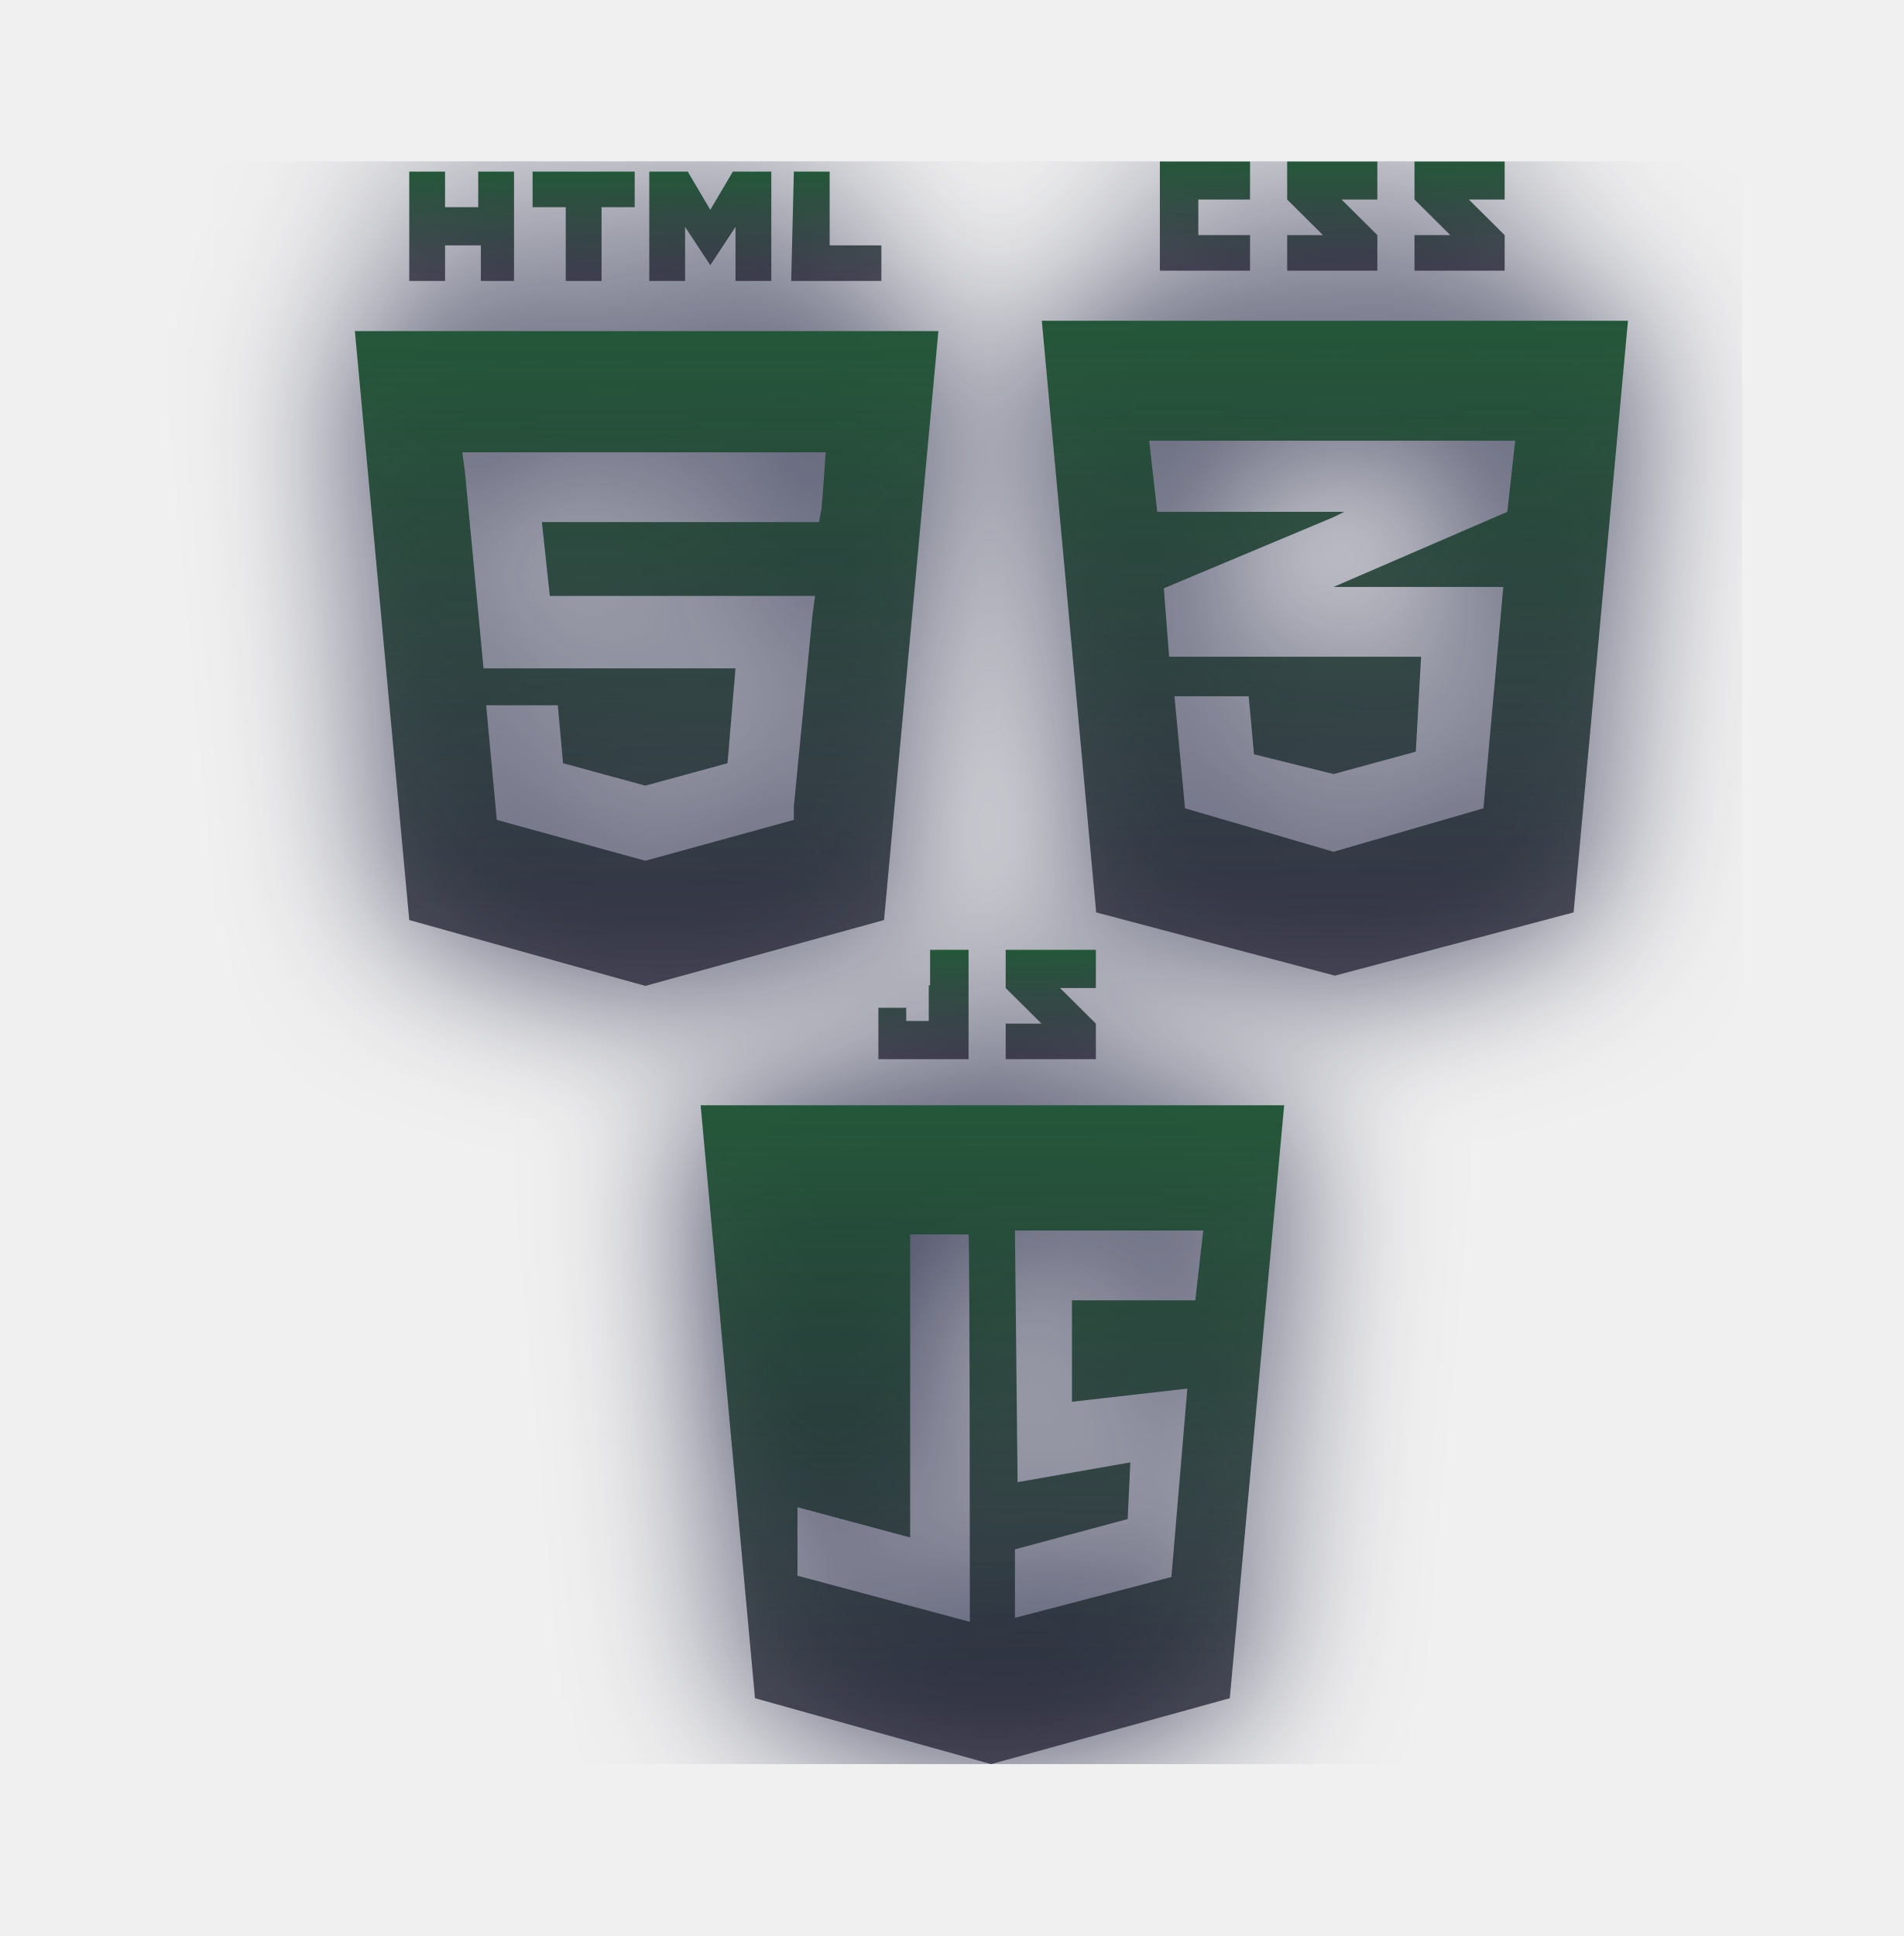
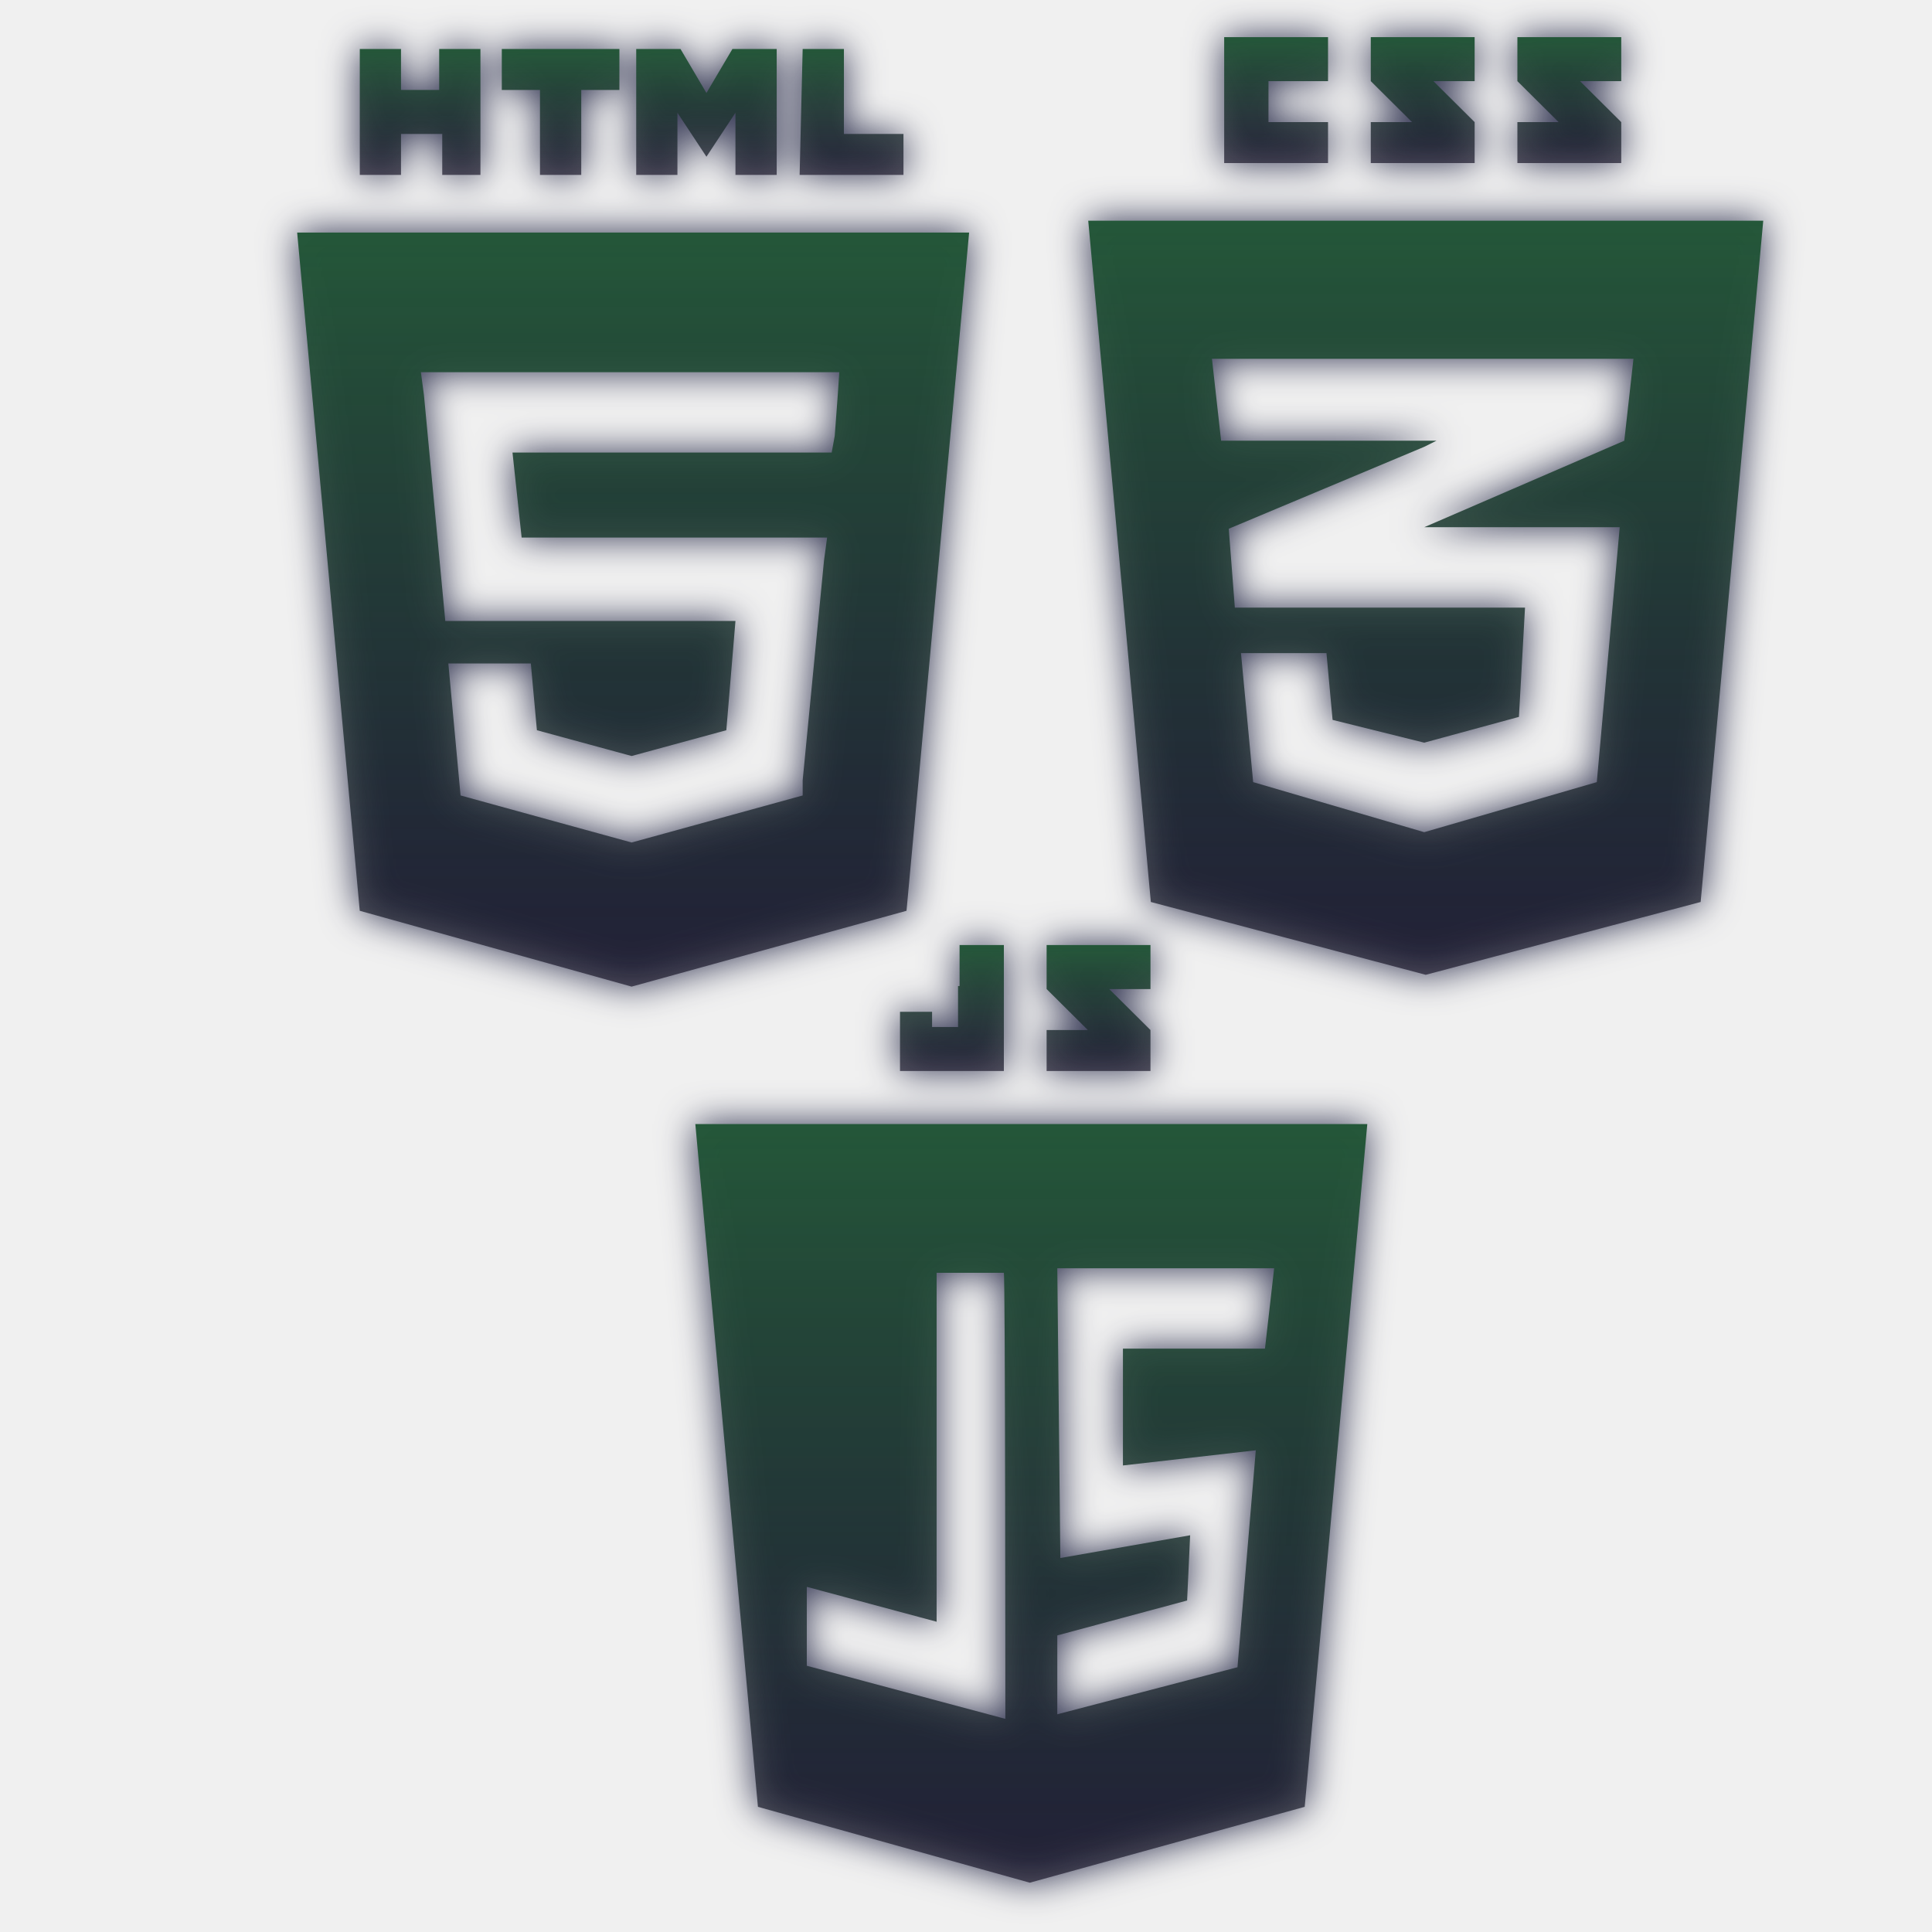
- <svg xmlns="http://www.w3.org/2000/svg" width="59" height="60" viewBox="0 0 59 60" fill="none">
-   <g clip-path="url(#clip0)" filter="url(#filter0_d)">
-     <g clip-path="url(#clip1)">
-       <path d="M12.685 5.319H13.795V6.421H14.823V5.319H15.933V8.708H14.905V7.605H13.795V8.708H12.685V5.319ZM17.536 6.421H16.508V5.319H19.673V6.421H18.646V8.708H17.536V6.421ZM20.125 5.319H21.318L22.016 6.503L22.715 5.319H23.907V8.708H22.797V7.034L22.016 8.218L21.235 7.034V8.708H20.125V5.319V5.319ZM24.606 5.319H25.716V7.605H27.319V8.708H24.524L24.606 5.319Z" fill="url(#paint0_linear)" />
-       <path d="M11 10.26L12.685 28.514L20.002 30.555L27.401 28.514L29.086 10.26C29.045 10.26 11 10.26 11 10.26ZM25.551 14.629L25.469 15.732L25.387 16.181H19.961H16.796L17.042 18.468H20.002H25.263L25.181 19.08L24.606 25.002V25.41L20.002 26.676L15.398 25.41L15.069 21.857H17.289L17.453 23.654L20.002 24.348L22.55 23.654L22.797 20.714H20.002H14.987L14.412 14.629L14.329 14.017H19.961H25.592L25.551 14.629Z" fill="url(#paint1_linear)" />
-       <path d="M37.143 7.287V6.184H38.746V5H35.951V8.389H38.746V7.287C38.705 7.287 37.143 7.287 37.143 7.287ZM41.582 6.184H42.692V5H39.897V6.184C40.308 6.593 40.472 6.756 41.007 7.287C40.678 7.287 39.897 7.287 39.897 7.287V8.389H42.692V7.287L41.582 6.184ZM45.528 6.184H46.638V5H43.843V6.184C44.254 6.593 44.418 6.756 44.953 7.287C44.624 7.287 43.843 7.287 43.843 7.287V8.389H46.638V7.287L45.528 6.184Z" fill="url(#paint2_linear)" />
-       <path d="M32.292 9.941L33.977 28.277L41.376 30.237L48.775 28.277L50.46 9.941H32.292V9.941ZM46.966 13.657L46.72 15.862L41.335 18.19H46.596L45.98 25.051L41.335 26.398L36.731 25.051L36.403 21.579H38.704L38.869 23.376L41.335 23.989L43.884 23.295L44.048 20.354H41.335H36.238L36.074 18.231L41.335 16.026L41.664 15.862H41.335H35.868L35.621 13.657H41.335H46.966Z" fill="url(#paint3_linear)" />
-       <path d="M28.788 30.539V31.642H28.089V31.233H27.226V32.826H30.021V29.436H28.829V30.539H28.788V30.539ZM32.857 30.621H33.967V29.436H31.172V30.621C31.583 31.029 31.747 31.192 32.282 31.723C31.953 31.723 31.172 31.723 31.172 31.723V32.826H33.967V31.723L32.857 30.621Z" fill="url(#paint4_linear)" />
-       <path d="M21.717 34.255L23.402 52.631L30.719 54.673L38.118 52.631L39.803 34.255H21.717ZM30.061 50.263L24.718 48.834V46.71L28.211 47.649V38.257H30.02C30.061 38.257 30.061 50.263 30.061 50.263ZM37.049 40.299H33.226V43.443L36.802 43.035L36.309 48.874L31.459 50.14V48.017L34.953 47.078L35.035 45.322L31.541 45.934L31.459 38.135H37.296L37.049 40.299Z" fill="url(#paint5_linear)" />
+ <svg xmlns="http://www.w3.org/2000/svg" viewBox="0 0 52 52" fill="none">
+   <g filter="url(#filter0_d)">
+     <g>
+       <path d="M9.684 1.319H10.793V2.421H11.821V1.319H12.931V4.708H11.903V3.605H10.793V4.708H9.684V1.319ZM14.534 2.421H13.506V1.319H16.671V2.421H15.644V4.708H14.534V2.421ZM17.124 1.319H18.316L19.014 2.503L19.713 1.319H20.905V4.708H19.795V3.034L19.014 4.218L18.233 3.034V4.708H17.124V1.319V1.319ZM21.604 1.319H22.714V3.605H24.317V4.708H21.522L21.604 1.319Z" fill="url(#paint0_linear)" />
+       <path d="M7.998 6.26L9.683 24.514L17 26.555L24.399 24.514L26.084 6.26C26.043 6.26 7.998 6.26 7.998 6.26ZM22.549 10.629L22.467 11.732L22.385 12.181H16.959H13.794L14.04 14.468H17H22.262L22.179 15.08L21.604 21.002V21.41L17 22.676L12.396 21.41L12.067 17.857H14.287L14.451 19.654L17 20.348L19.549 19.654L19.795 16.714H17H11.985L11.41 10.629L11.328 10.017H16.959H22.59L22.549 10.629Z" fill="url(#paint1_linear)" />
+       <path d="M34.141 3.287V2.184H35.744V1H32.949V4.389H35.744V3.287C35.703 3.287 34.141 3.287 34.141 3.287ZM38.58 2.184H39.69V1H36.895V2.184C37.306 2.593 37.47 2.756 38.005 3.287C37.676 3.287 36.895 3.287 36.895 3.287V4.389H39.69V3.287L38.58 2.184ZM42.526 2.184H43.636V1H40.841V2.184C41.252 2.593 41.416 2.756 41.951 3.287C41.622 3.287 40.841 3.287 40.841 3.287V4.389H43.636V3.287L42.526 2.184Z" fill="url(#paint2_linear)" />
+       <path d="M29.29 5.941L30.975 24.277L38.374 26.237L45.773 24.277L47.458 5.941H29.29V5.941ZM43.965 9.657L43.718 11.862L38.333 14.19H43.595L42.978 21.051L38.333 22.398L33.729 21.051L33.401 17.579H35.702L35.867 19.376L38.333 19.989L40.882 19.295L41.046 16.354H38.333H33.236L33.072 14.231L38.333 12.026L38.662 11.862H38.333H32.866L32.62 9.657H38.333H43.965Z" fill="url(#paint3_linear)" />
+       <path d="M25.786 26.539V27.642H25.087V27.233H24.224V28.826H27.019V25.436H25.827V26.539H25.786V26.539ZM29.855 26.621H30.965V25.436H28.17V26.621C28.581 27.029 28.745 27.192 29.279 27.723C28.951 27.723 28.17 27.723 28.17 27.723V28.826H30.965V27.723L29.855 26.621Z" fill="url(#paint4_linear)" />
+       <path d="M18.715 30.255L20.4 48.631L27.717 50.673L35.116 48.631L36.801 30.255H18.715ZM27.059 46.263L21.715 44.834V42.71L25.209 43.649V34.257H27.018C27.059 34.257 27.059 46.263 27.059 46.263ZM34.047 36.299H30.224V39.443L33.8 39.035L33.307 44.874L28.457 46.14V44.017L31.951 43.078L32.033 41.322L28.539 41.934L28.457 34.135H34.294L34.047 36.299Z" fill="url(#paint5_linear)" />
    </g>
  </g>
  <defs>
-     <filter id="filter0_d" x="-1" y="0" width="60" height="59.673" filterUnits="userSpaceOnUse" color-interpolation-filters="sRGB">
+     <filter id="filter0_d" width="200%" height="200%" filterUnits="userSpaceOnUse" color-interpolation-filters="sRGB">
      <feFlood flood-opacity="0" result="BackgroundImageFix" />
      <feColorMatrix in="SourceAlpha" type="matrix" values="0 0 0 0 0 0 0 0 0 0 0 0 0 0 0 0 0 0 127 0" result="hardAlpha" />
      <feOffset />
-       <feGaussianBlur stdDeviation="2.5" />
+       <feGaussianBlur stdDeviation="0.5" />
      <feColorMatrix type="matrix" values="0 0 0 0 0.196 0 0 0 0 0.208 0 0 0 0 0.322 0 0 0 1 0" />
      <feBlend mode="normal" in2="BackgroundImageFix" result="effect1_dropShadow" />
      <feBlend mode="normal" in="SourceGraphic" in2="effect1_dropShadow" result="shape" />
    </filter>
-     <linearGradient id="paint0_linear" x1="20.002" y1="5.319" x2="20.002" y2="8.708" gradientUnits="userSpaceOnUse">
+     <linearGradient id="paint0_linear" x1="17" y1="1.319" x2="17" y2="4.708" gradientUnits="userSpaceOnUse">
      <stop stop-color="#245739" />
      <stop offset="1" stop-color="#1B182B" stop-opacity="0.7" />
    </linearGradient>
-     <linearGradient id="paint1_linear" x1="20.043" y1="10.26" x2="20.043" y2="30.555" gradientUnits="userSpaceOnUse">
+     <linearGradient id="paint1_linear" x1="17.041" y1="6.26" x2="17.041" y2="26.555" gradientUnits="userSpaceOnUse">
      <stop stop-color="#245739" />
      <stop offset="1" stop-color="#1B182B" stop-opacity="0.7" />
    </linearGradient>
-     <linearGradient id="paint2_linear" x1="41.294" y1="5" x2="41.294" y2="8.389" gradientUnits="userSpaceOnUse">
+     <linearGradient id="paint2_linear" x1="38.292" y1="1" x2="38.292" y2="4.389" gradientUnits="userSpaceOnUse">
      <stop stop-color="#245739" />
      <stop offset="1" stop-color="#1B182B" stop-opacity="0.7" />
    </linearGradient>
-     <linearGradient id="paint3_linear" x1="41.376" y1="9.941" x2="41.376" y2="30.237" gradientUnits="userSpaceOnUse">
+     <linearGradient id="paint3_linear" x1="38.374" y1="5.941" x2="38.374" y2="26.237" gradientUnits="userSpaceOnUse">
      <stop stop-color="#245739" />
      <stop offset="1" stop-color="#1B182B" stop-opacity="0.7" />
    </linearGradient>
-     <linearGradient id="paint4_linear" x1="30.596" y1="29.436" x2="30.596" y2="32.826" gradientUnits="userSpaceOnUse">
+     <linearGradient id="paint4_linear" x1="27.594" y1="25.436" x2="27.594" y2="28.826" gradientUnits="userSpaceOnUse">
      <stop stop-color="#245739" />
      <stop offset="1" stop-color="#1B182B" stop-opacity="0.7" />
    </linearGradient>
-     <linearGradient id="paint5_linear" x1="30.76" y1="34.255" x2="30.76" y2="54.673" gradientUnits="userSpaceOnUse">
+     <linearGradient id="paint5_linear" x1="27.758" y1="30.255" x2="27.758" y2="50.673" gradientUnits="userSpaceOnUse">
      <stop stop-color="#245739" />
      <stop offset="1" stop-color="#1B182B" stop-opacity="0.7" />
    </linearGradient>
-     <clipPath id="clip0">
-       <rect width="50" height="49.673" fill="white" transform="translate(4 5)" />
-     </clipPath>
-     <clipPath id="clip1">
-       <rect width="50" height="49.673" fill="white" transform="translate(5 5)" />
-     </clipPath>
  </defs>
</svg>
